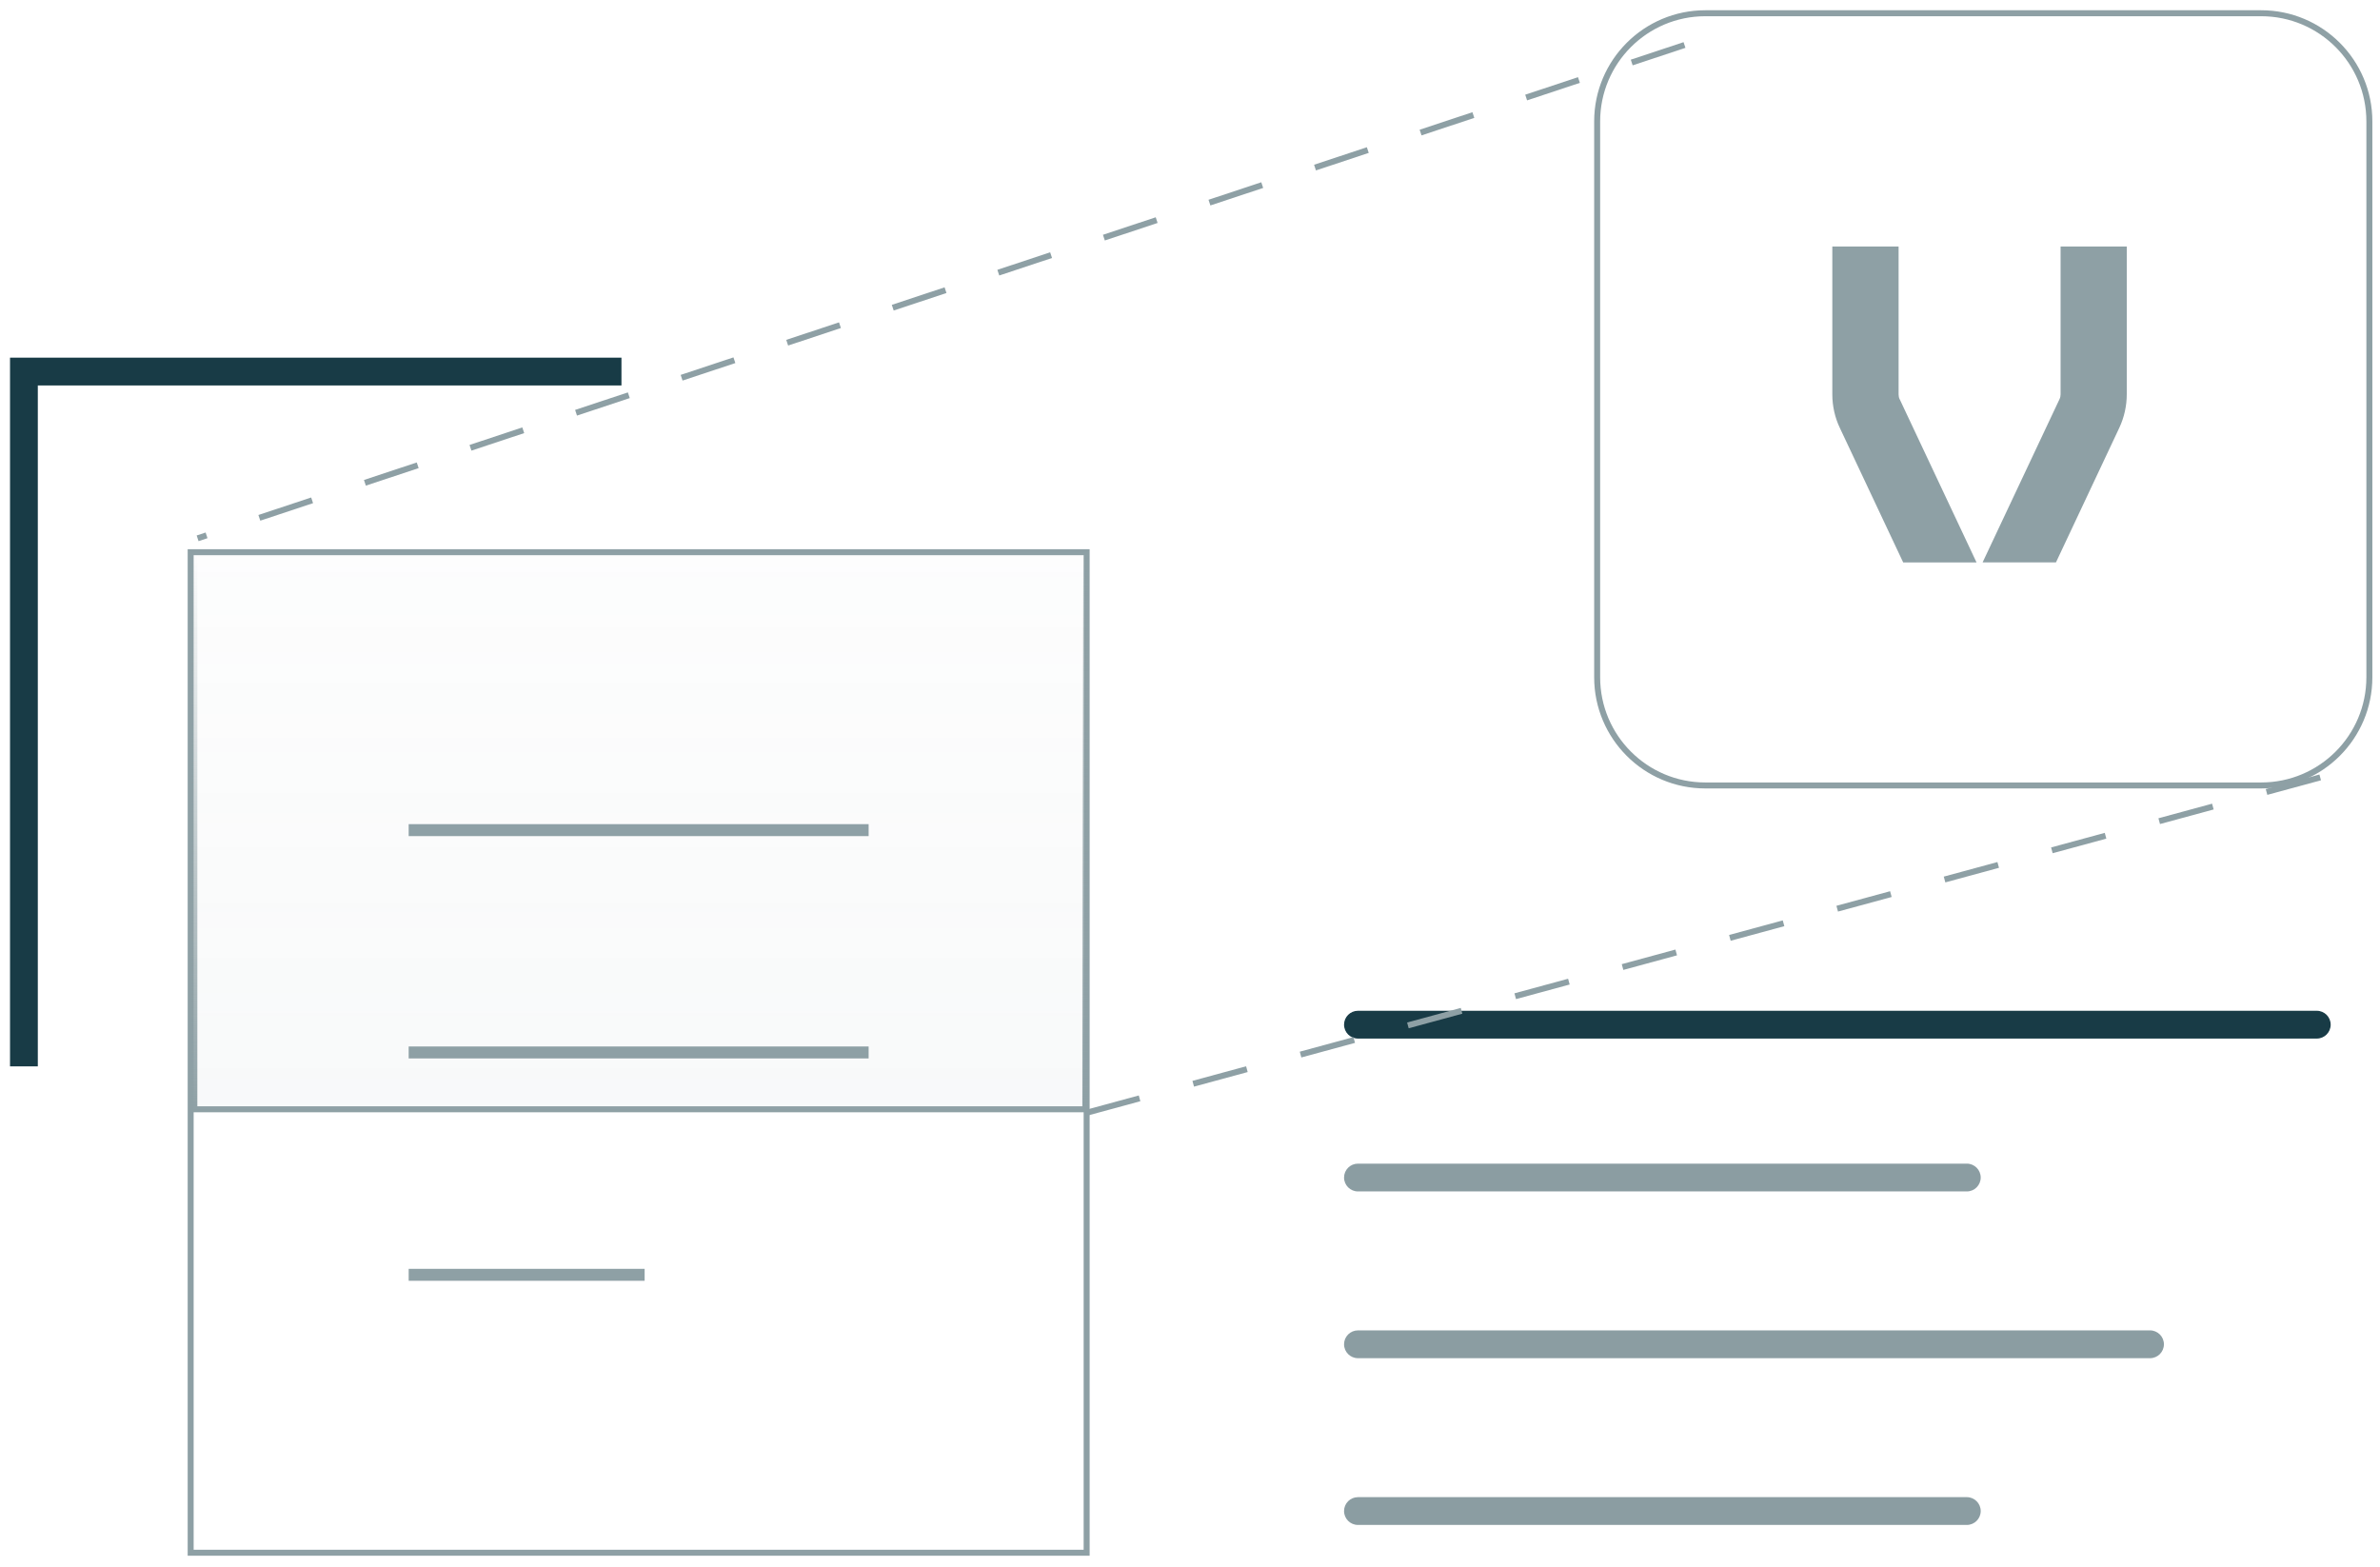
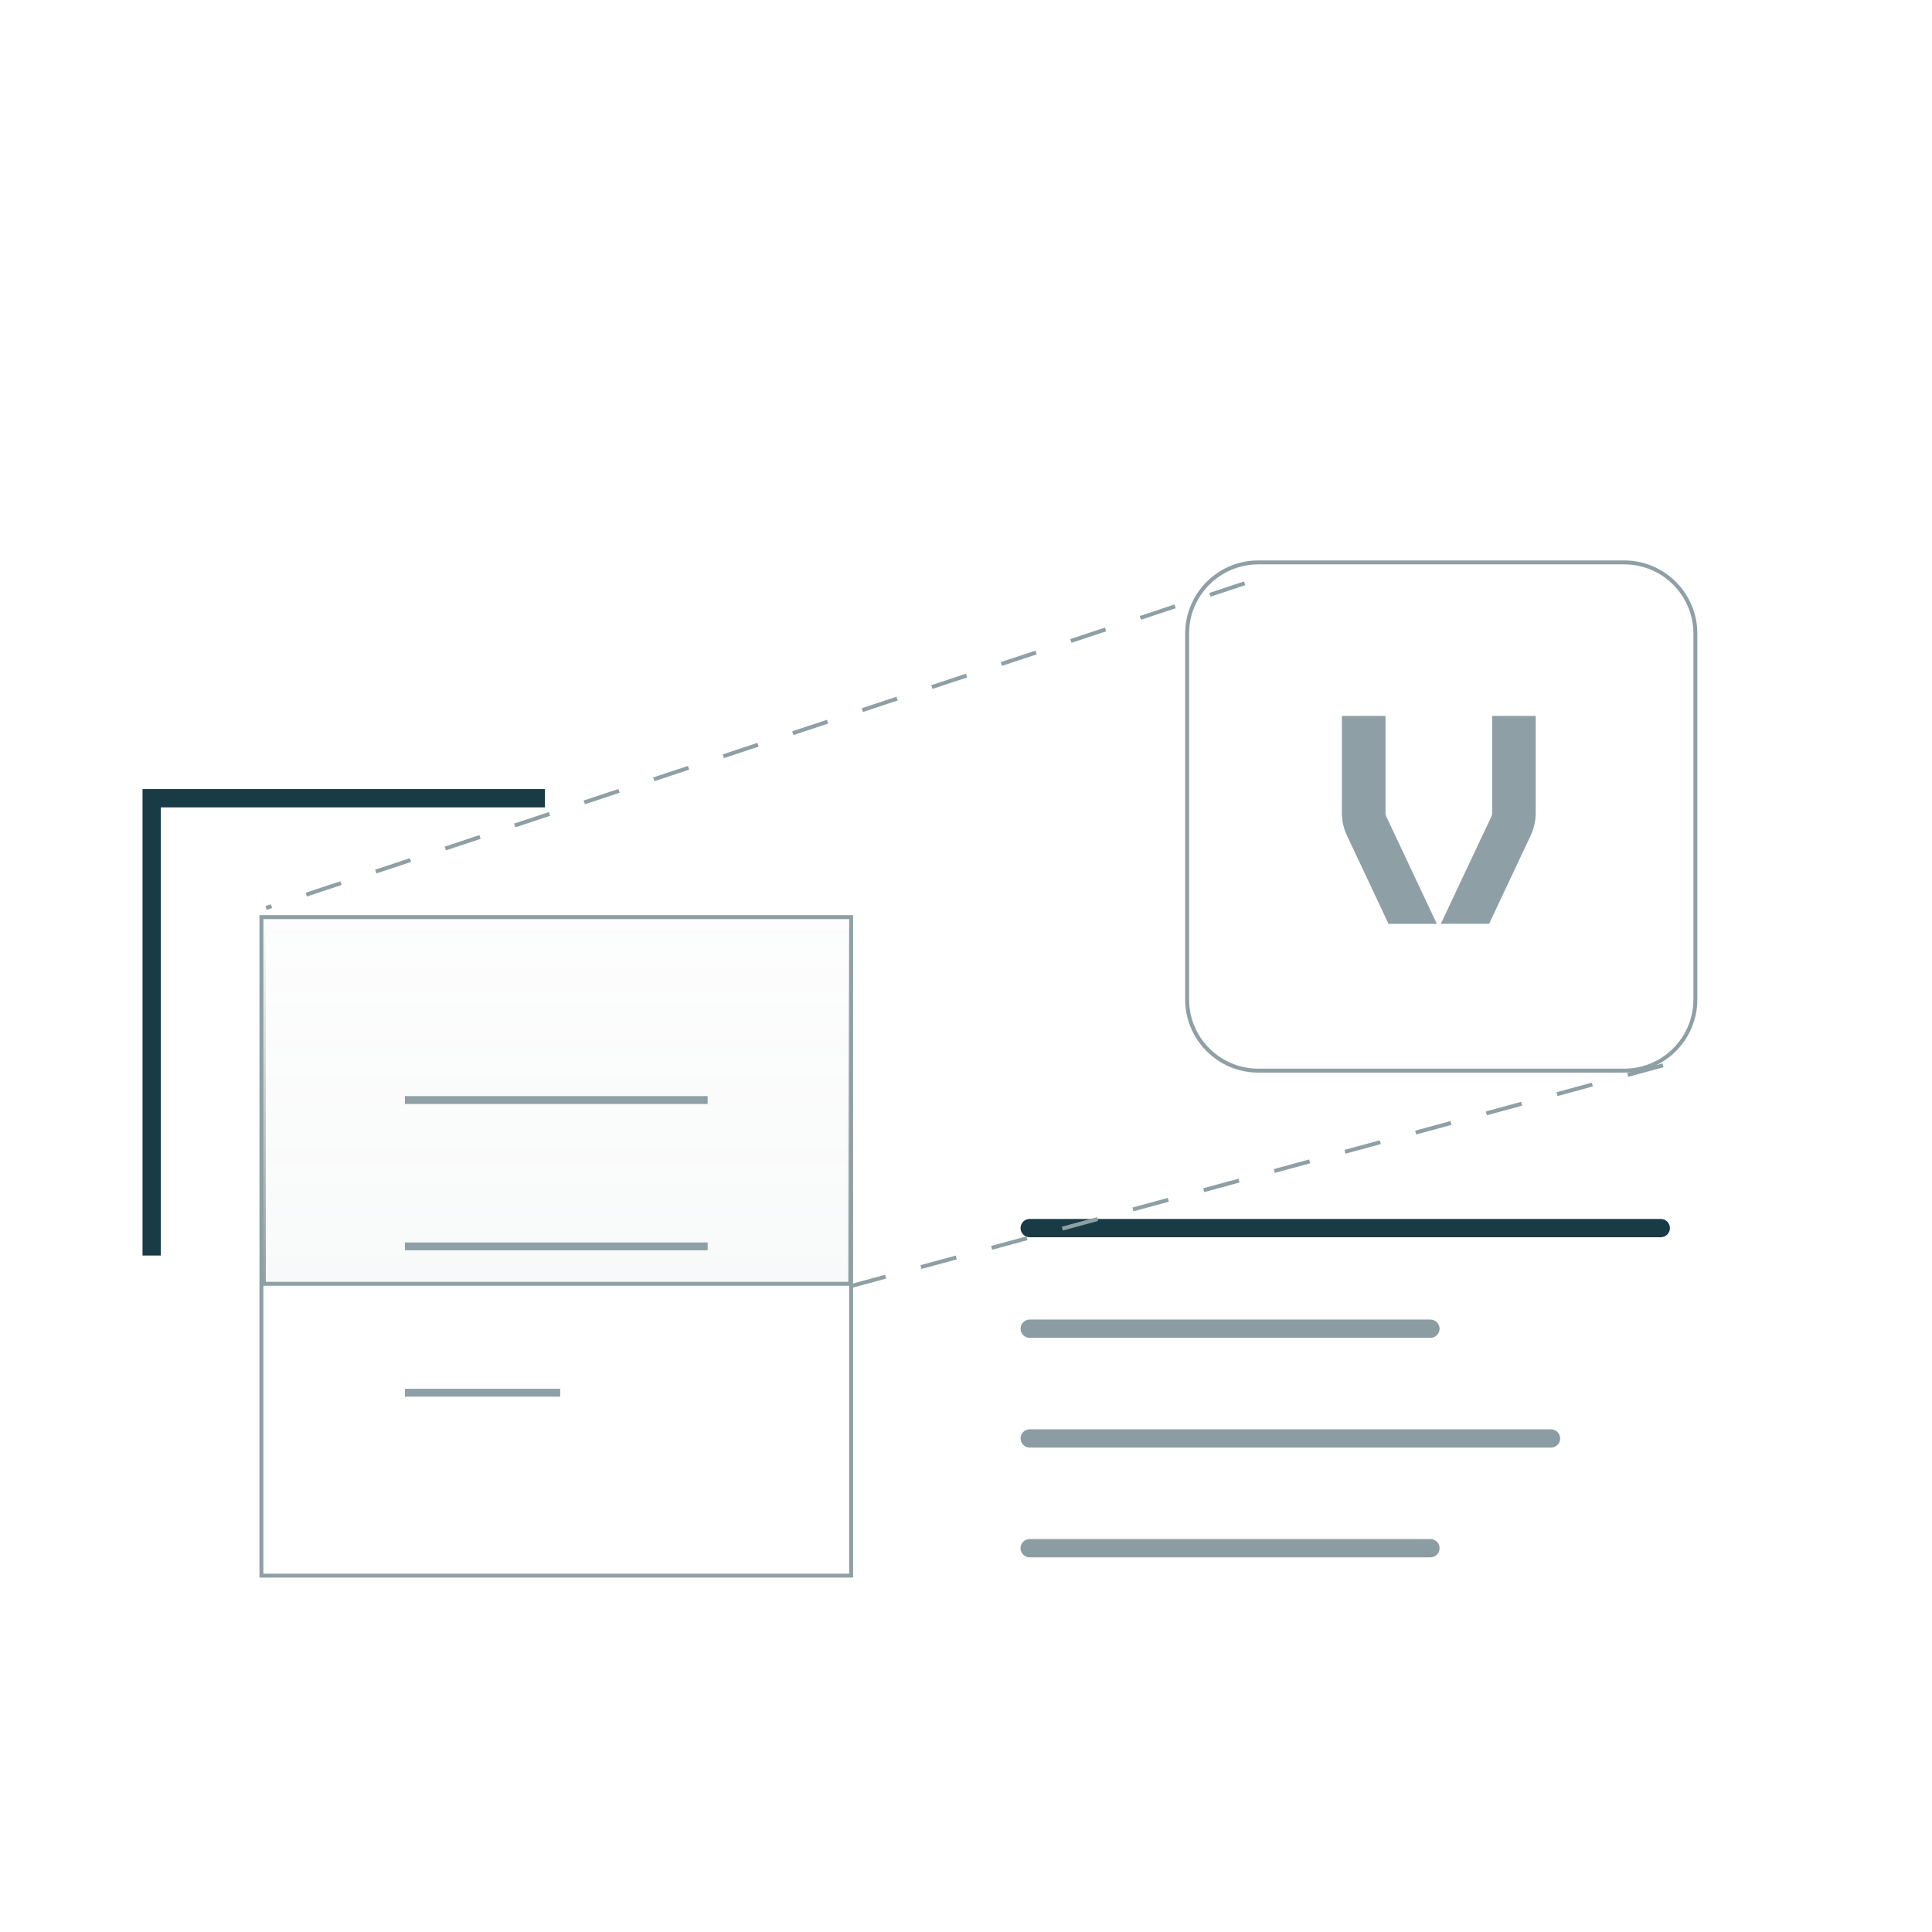
- <svg xmlns="http://www.w3.org/2000/svg" width="199" height="131" viewBox="0 0 199 131" fill="none">
-   <path d="M34.671 69.41H72.129" stroke="#8EA0A5" stroke-miterlimit="10" stroke-linecap="square" />
-   <path d="M34.671 87.999H72.129" stroke="#8EA0A5" stroke-miterlimit="10" stroke-linecap="square" />
-   <path d="M34.671 106.591H53.4" stroke="#8EA0A5" stroke-miterlimit="10" stroke-linecap="square" />
-   <path d="M90.858 46.171H15.942V129.829H90.858V46.171Z" stroke="#8EA0A5" stroke-width="0.5" stroke-miterlimit="10" stroke-linecap="square" />
-   <path d="M50.8 31.067H2V88" stroke="#183B46" stroke-width="2.324" stroke-miterlimit="10" stroke-linecap="square" />
-   <path d="M140.847 3.762L16.523 45.01" stroke="#8EA0A5" stroke-width="0.5" stroke-dasharray="4.65 4.65" />
-   <rect x="112.381" y="84.514" width="82.495" height="2.324" rx="1.162" fill="#183B46" />
-   <rect opacity="0.5" x="112.381" y="97.295" width="53.233" height="2.324" rx="1.162" fill="#183B46" />
-   <rect opacity="0.5" x="112.381" y="111.238" width="68.552" height="2.324" rx="1.162" fill="#183B46" />
-   <rect opacity="0.5" x="112.381" y="125.181" width="53.233" height="2.324" rx="1.162" fill="#183B46" />
-   <rect x="133.544" y="1.107" width="64.567" height="64.567" rx="9.045" stroke="#8EA0A5" stroke-width="0.5" />
-   <path d="M158.84 33.389C158.776 33.26 158.748 33.117 158.748 32.974V20.61H153.206V32.974C153.206 33.941 153.42 34.909 153.834 35.776L159.133 47.029H165.266L158.847 33.396L158.84 33.389Z" fill="#8EA0A5" />
-   <path d="M172.292 20.61V32.974C172.292 33.117 172.263 33.253 172.199 33.382L165.773 47.022H171.906L177.206 35.762C177.612 34.894 177.826 33.934 177.826 32.974V20.61H172.284H172.292Z" fill="#8EA0A5" />
-   <path d="M194 65L90.999 93" stroke="#8EA0A5" stroke-width="0.5" stroke-dasharray="4.65 4.65" />
-   <rect x="16.25" y="46.25" width="74.5" height="46.5" fill="url(#paint0_linear_865_10281)" fill-opacity="0.1" stroke="url(#paint1_linear_865_10281)" stroke-width="0.5" />
+ <svg xmlns="http://www.w3.org/2000/svg" width="258" height="258" viewBox="0 0 258 258" fill="none">
+   <path d="M54.599 146.901H93.974" stroke="#8EA0A5" stroke-width="1.051" stroke-miterlimit="10" stroke-linecap="square" />
+   <path d="M54.599 166.441H93.974" stroke="#8EA0A5" stroke-width="1.051" stroke-miterlimit="10" stroke-linecap="square" />
+   <path d="M54.599 185.984H74.286" stroke="#8EA0A5" stroke-width="1.051" stroke-miterlimit="10" stroke-linecap="square" />
+   <path d="M113.66 122.473H34.911V210.411H113.66V122.473Z" stroke="#8EA0A5" stroke-width="0.526" stroke-miterlimit="10" stroke-linecap="square" />
+   <path d="M71.552 106.595H20.255V166.442" stroke="#183B46" stroke-width="2.443" stroke-miterlimit="10" stroke-linecap="square" />
+   <path d="M166.208 77.893L35.522 121.252" stroke="#8EA0A5" stroke-width="0.526" stroke-dasharray="4.89 4.89" />
+   <rect x="136.284" y="162.778" width="86.717" height="2.443" rx="1.221" fill="#183B46" />
+   <rect opacity="0.5" x="136.284" y="176.213" width="55.957" height="2.443" rx="1.221" fill="#183B46" />
+   <rect opacity="0.5" x="136.284" y="190.87" width="72.06" height="2.443" rx="1.221" fill="#183B46" />
+   <rect opacity="0.5" x="136.284" y="205.526" width="55.957" height="2.443" rx="1.221" fill="#183B46" />
+   <rect x="158.53" y="75.103" width="67.871" height="67.871" rx="9.508" stroke="#8EA0A5" stroke-width="0.526" />
+   <path d="M185.121 109.037C185.054 108.901 185.024 108.751 185.024 108.6V95.603H179.198V108.6C179.198 109.617 179.423 110.634 179.858 111.546L185.428 123.375H191.876L185.129 109.044L185.121 109.037Z" fill="#8EA0A5" />
+   <path d="M199.261 95.603V108.6C199.261 108.751 199.231 108.894 199.163 109.029L192.408 123.367H198.856L204.426 111.531C204.853 110.619 205.078 109.609 205.078 108.6V95.603H199.253H199.261Z" fill="#8EA0A5" />
+   <path d="M222.08 142.265L113.809 171.698" stroke="#8EA0A5" stroke-width="0.526" stroke-dasharray="4.89 4.89" />
+   <rect x="35.234" y="122.556" width="78.312" height="48.88" fill="url(#paint0_linear_922_16854)" fill-opacity="0.1" stroke="url(#paint1_linear_922_16854)" stroke-width="0.526" />
  <defs>
-     <linearGradient id="paint0_linear_865_10281" x1="53.5" y1="46" x2="53.5" y2="93" gradientUnits="userSpaceOnUse">
+     <linearGradient id="paint0_linear_922_16854" x1="74.39" y1="122.293" x2="74.39" y2="171.698" gradientUnits="userSpaceOnUse">
      <stop stop-color="#8EA0A5" stop-opacity="0.2" />
      <stop offset="1" stop-color="#8EA0A5" stop-opacity="0.6" />
    </linearGradient>
-     <linearGradient id="paint1_linear_865_10281" x1="53.5" y1="46" x2="53.5" y2="93" gradientUnits="userSpaceOnUse">
+     <linearGradient id="paint1_linear_922_16854" x1="74.39" y1="122.293" x2="74.39" y2="171.698" gradientUnits="userSpaceOnUse">
      <stop stop-color="#8EA0A5" stop-opacity="0" />
      <stop offset="1" stop-color="#8EA0A5" />
    </linearGradient>
  </defs>
</svg>
